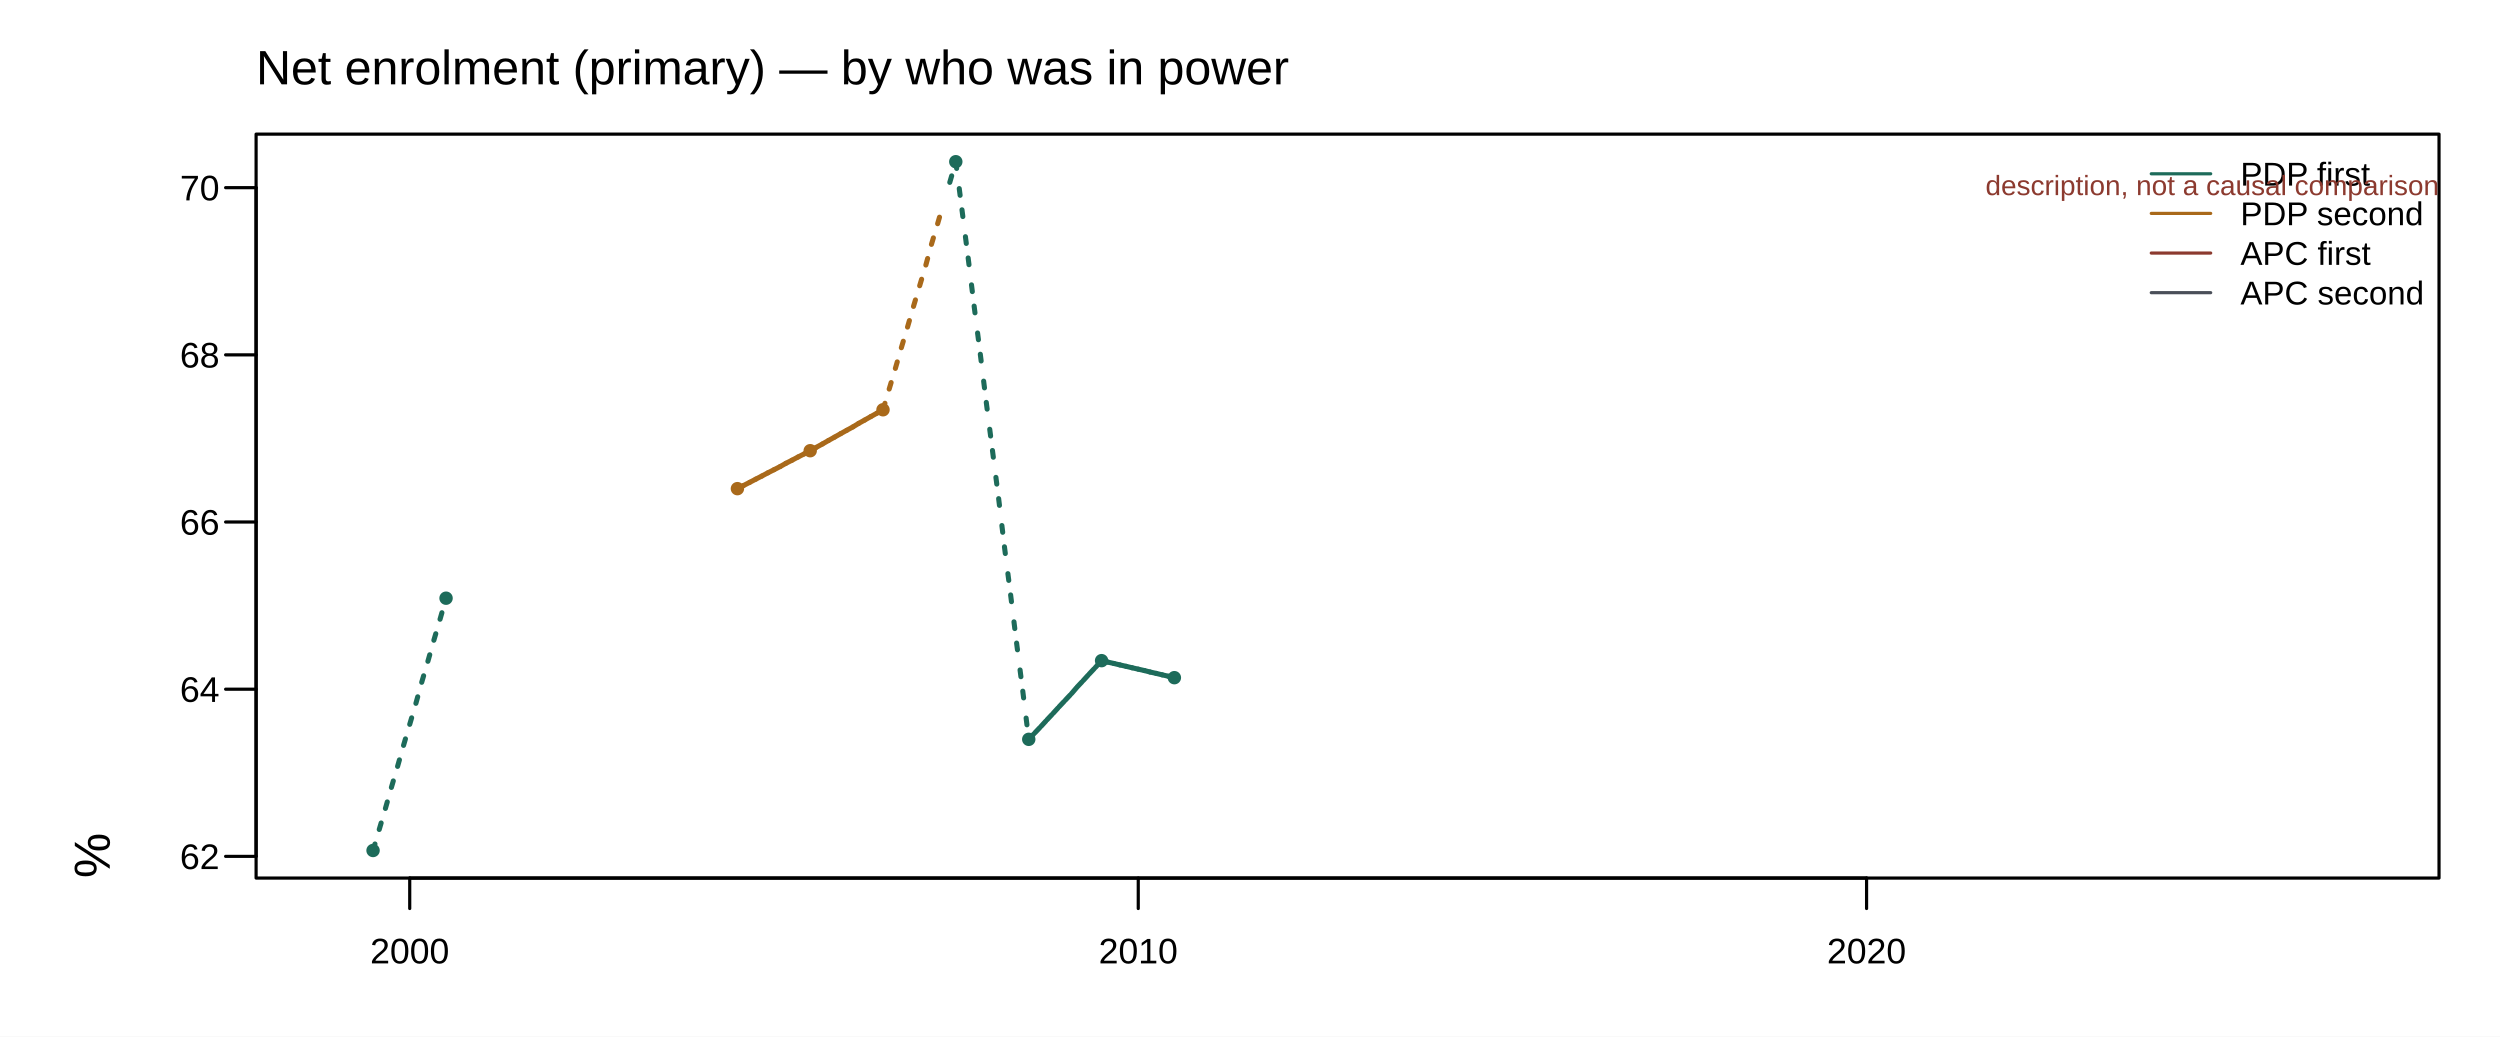
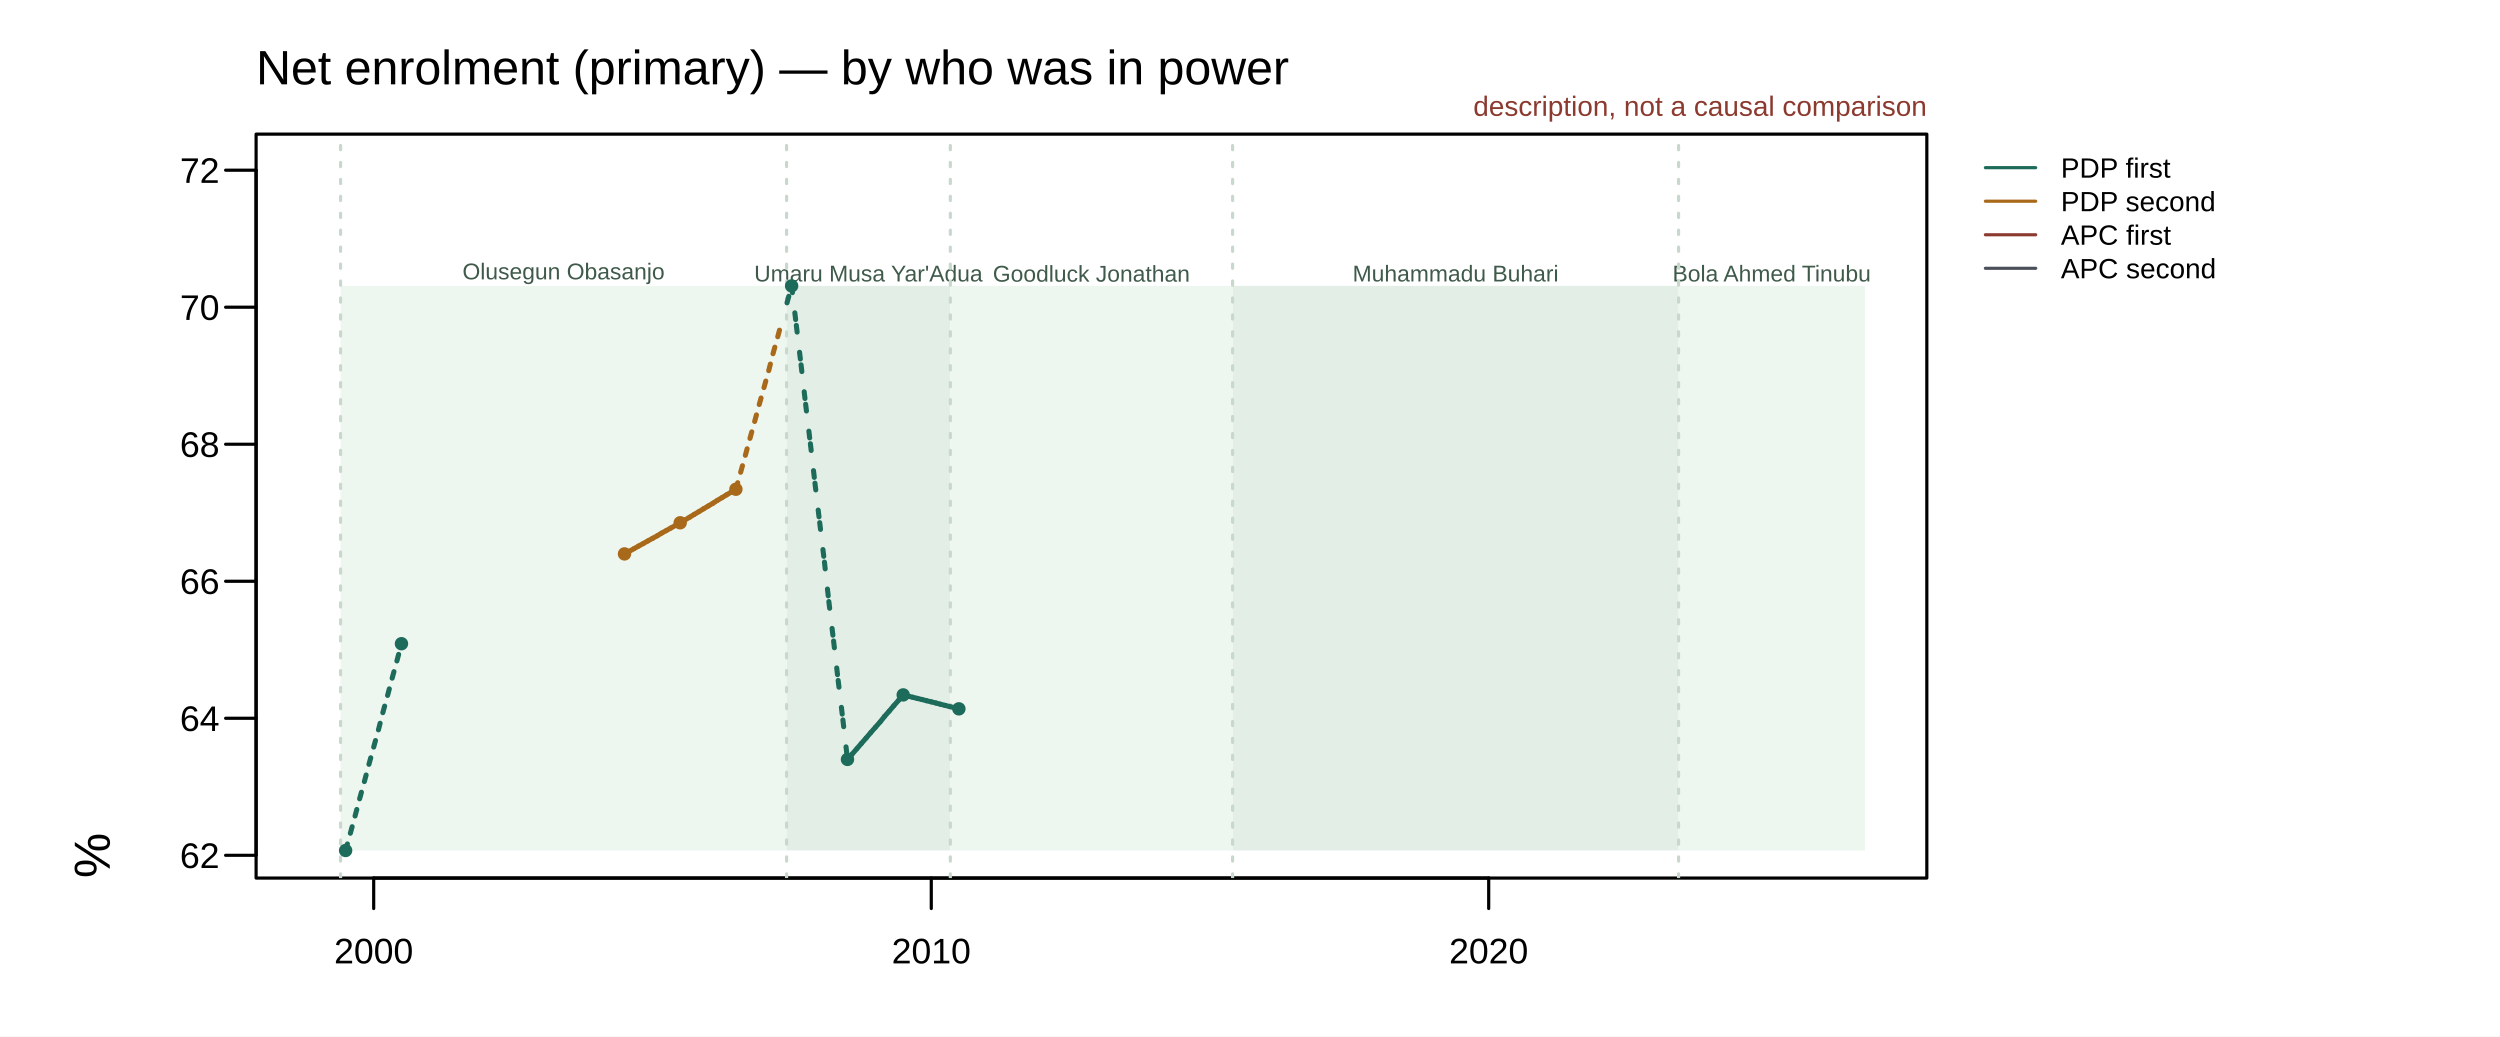
<svg xmlns="http://www.w3.org/2000/svg" width="590.40pt" height="244.80pt" viewBox="0 0 590.40 244.80">
  <g class="svglite">
    <defs>
      <style type="text/css">
    .svglite line, .svglite polyline, .svglite polygon, .svglite path, .svglite rect, .svglite circle {
      fill: none;
      stroke: #000000;
      stroke-linecap: round;
      stroke-linejoin: round;
      stroke-miterlimit: 10.00;
    }
    .svglite text {
      white-space: pre;
    }
    .svglite g.glyphgroup path {
      fill: inherit;
      stroke: none;
    }
  </style>
    </defs>
    <rect width="100%" height="100%" style="stroke: none; fill: #FFFFFF;" />
    <defs>
      <clipPath id="cpMC4wMHw1OTAuNDB8MC4wMHwyNDQuODA=">
        <rect x="0.00" y="0.00" width="590.40" height="244.80" />
      </clipPath>
    </defs>
    <g clip-path="url(#cpMC4wMHw1OTAuNDB8MC4wMHwyNDQuODA=)">
-       <line x1="96.76" y1="207.36" x2="440.81" y2="207.36" style="stroke-width: 0.75;" />
-       <line x1="96.76" y1="207.36" x2="96.76" y2="214.56" style="stroke-width: 0.75;" />
-       <line x1="268.81" y1="207.36" x2="268.81" y2="214.56" style="stroke-width: 0.75;" />
-       <line x1="440.81" y1="207.36" x2="440.81" y2="214.56" style="stroke-width: 0.75;" />
-       <text x="96.76" y="227.52" text-anchor="middle" style="font-size: 8.40px; font-family: &quot;Arial&quot;;" textLength="18.69px" lengthAdjust="spacingAndGlyphs">2000</text>
-       <text x="268.81" y="227.52" text-anchor="middle" style="font-size: 8.40px; font-family: &quot;Arial&quot;;" textLength="18.69px" lengthAdjust="spacingAndGlyphs">2010</text>
-       <text x="440.81" y="227.52" text-anchor="middle" style="font-size: 8.40px; font-family: &quot;Arial&quot;;" textLength="18.69px" lengthAdjust="spacingAndGlyphs">2020</text>
-       <line x1="60.48" y1="202.24" x2="60.48" y2="44.32" style="stroke-width: 0.75;" />
-       <line x1="60.48" y1="202.24" x2="53.28" y2="202.24" style="stroke-width: 0.75;" />
-       <line x1="60.48" y1="162.76" x2="53.28" y2="162.76" style="stroke-width: 0.75;" />
-       <line x1="60.48" y1="123.28" x2="53.28" y2="123.28" style="stroke-width: 0.75;" />
-       <line x1="60.48" y1="83.80" x2="53.28" y2="83.80" style="stroke-width: 0.75;" />
-       <line x1="60.48" y1="44.32" x2="53.28" y2="44.32" style="stroke-width: 0.75;" />
-       <text x="51.84" y="205.24" text-anchor="end" style="font-size: 8.40px; font-family: &quot;Arial&quot;;" textLength="9.34px" lengthAdjust="spacingAndGlyphs">62</text>
-       <text x="51.84" y="165.76" text-anchor="end" style="font-size: 8.40px; font-family: &quot;Arial&quot;;" textLength="9.34px" lengthAdjust="spacingAndGlyphs">64</text>
-       <text x="51.84" y="126.28" text-anchor="end" style="font-size: 8.40px; font-family: &quot;Arial&quot;;" textLength="9.34px" lengthAdjust="spacingAndGlyphs">66</text>
-       <text x="51.84" y="86.80" text-anchor="end" style="font-size: 8.40px; font-family: &quot;Arial&quot;;" textLength="9.34px" lengthAdjust="spacingAndGlyphs">68</text>
-       <text x="51.84" y="47.32" text-anchor="end" style="font-size: 8.40px; font-family: &quot;Arial&quot;;" textLength="9.34px" lengthAdjust="spacingAndGlyphs">70</text>
-       <polygon points="60.48,207.36 576.00,207.36 576.00,31.68 60.48,31.68 " style="stroke-width: 0.75;" />
+       <line x1="88.25" y1="207.36" x2="351.57" y2="207.36" style="stroke-width: 0.75;" />
+       <line x1="88.25" y1="207.36" x2="88.25" y2="214.56" style="stroke-width: 0.75;" />
+       <line x1="219.93" y1="207.36" x2="219.93" y2="214.56" style="stroke-width: 0.75;" />
+       <line x1="351.57" y1="207.36" x2="351.57" y2="214.56" style="stroke-width: 0.75;" />
+       <text x="88.25" y="227.52" text-anchor="middle" style="font-size: 8.40px; font-family: &quot;Arial&quot;;" textLength="18.69px" lengthAdjust="spacingAndGlyphs">2000</text>
+       <text x="219.93" y="227.52" text-anchor="middle" style="font-size: 8.40px; font-family: &quot;Arial&quot;;" textLength="18.69px" lengthAdjust="spacingAndGlyphs">2010</text>
+       <text x="351.57" y="227.52" text-anchor="middle" style="font-size: 8.40px; font-family: &quot;Arial&quot;;" textLength="18.69px" lengthAdjust="spacingAndGlyphs">2020</text>
+       <line x1="60.48" y1="201.99" x2="60.48" y2="40.19" style="stroke-width: 0.75;" />
+       <line x1="60.48" y1="201.99" x2="53.28" y2="201.99" style="stroke-width: 0.75;" />
+       <line x1="60.48" y1="169.63" x2="53.28" y2="169.63" style="stroke-width: 0.75;" />
+       <line x1="60.48" y1="137.27" x2="53.28" y2="137.27" style="stroke-width: 0.75;" />
+       <line x1="60.48" y1="104.91" x2="53.28" y2="104.91" style="stroke-width: 0.75;" />
+       <line x1="60.48" y1="72.55" x2="53.28" y2="72.55" style="stroke-width: 0.75;" />
+       <line x1="60.48" y1="40.19" x2="53.28" y2="40.19" style="stroke-width: 0.75;" />
+       <text x="51.84" y="204.99" text-anchor="end" style="font-size: 8.40px; font-family: &quot;Arial&quot;;" textLength="9.34px" lengthAdjust="spacingAndGlyphs">62</text>
+       <text x="51.84" y="172.63" text-anchor="end" style="font-size: 8.40px; font-family: &quot;Arial&quot;;" textLength="9.34px" lengthAdjust="spacingAndGlyphs">64</text>
+       <text x="51.84" y="140.27" text-anchor="end" style="font-size: 8.40px; font-family: &quot;Arial&quot;;" textLength="9.34px" lengthAdjust="spacingAndGlyphs">66</text>
+       <text x="51.84" y="107.91" text-anchor="end" style="font-size: 8.40px; font-family: &quot;Arial&quot;;" textLength="9.34px" lengthAdjust="spacingAndGlyphs">68</text>
+       <text x="51.84" y="75.55" text-anchor="end" style="font-size: 8.40px; font-family: &quot;Arial&quot;;" textLength="9.34px" lengthAdjust="spacingAndGlyphs">70</text>
+       <text x="51.84" y="43.19" text-anchor="end" style="font-size: 8.40px; font-family: &quot;Arial&quot;;" textLength="9.34px" lengthAdjust="spacingAndGlyphs">72</text>
+       <polygon points="60.48,207.36 455.04,207.36 455.04,31.68 60.48,31.68 " style="stroke-width: 0.75;" />
      <text x="60.48" y="19.92" style="font-size: 11.40px; font-family: &quot;Arial&quot;;" textLength="243.69px" lengthAdjust="spacingAndGlyphs">Net enrolment (primary) — by who was in power</text>
      <text transform="translate(25.92,207.36) rotate(-90)" style="font-size: 12.00px; font-family: &quot;Arial&quot;;" textLength="10.67px" lengthAdjust="spacingAndGlyphs">%</text>
    </g>
    <defs>
-       <clipPath id="cpNjAuNDh8NTc2LjAwfDMxLjY4fDIwNy4zNg==">
-         <rect x="60.48" y="31.68" width="515.52" height="175.68" />
+       <clipPath id="cpNjAuNDh8NDU1LjA0fDMxLjY4fDIwNy4zNg==">
+         <rect x="60.48" y="31.68" width="394.56" height="175.68" />
      </clipPath>
    </defs>
-     <g clip-path="url(#cpNjAuNDh8NTc2LjAwfDMxLjY4fDIwNy4zNg==)">
-       <line x1="88.10" y1="200.85" x2="89.56" y2="195.89" style="stroke-width: 1.20; stroke: #1D6B5A; stroke-dasharray: 1.60,4.80;" />
-       <line x1="89.56" y1="195.89" x2="91.02" y2="190.92" style="stroke-width: 1.20; stroke: #1D6B5A; stroke-dasharray: 1.60,4.80;" />
-       <line x1="91.02" y1="190.92" x2="92.43" y2="185.96" style="stroke-width: 1.20; stroke: #1D6B5A; stroke-dasharray: 1.60,4.80;" />
-       <line x1="92.43" y1="185.96" x2="93.89" y2="180.99" style="stroke-width: 1.20; stroke: #1D6B5A; stroke-dasharray: 1.60,4.80;" />
-       <line x1="93.89" y1="180.99" x2="95.30" y2="176.03" style="stroke-width: 1.20; stroke: #1D6B5A; stroke-dasharray: 1.60,4.80;" />
-       <line x1="95.30" y1="176.03" x2="96.76" y2="171.06" style="stroke-width: 1.20; stroke: #1D6B5A; stroke-dasharray: 1.60,4.80;" />
-       <line x1="96.76" y1="171.06" x2="98.22" y2="166.10" style="stroke-width: 1.20; stroke: #1D6B5A; stroke-dasharray: 1.60,4.80;" />
-       <line x1="98.22" y1="166.10" x2="99.59" y2="161.13" style="stroke-width: 1.20; stroke: #1D6B5A; stroke-dasharray: 1.60,4.80;" />
-       <line x1="99.59" y1="161.13" x2="101.05" y2="156.17" style="stroke-width: 1.20; stroke: #1D6B5A; stroke-dasharray: 1.60,4.80;" />
-       <line x1="101.05" y1="156.17" x2="102.46" y2="151.20" style="stroke-width: 1.20; stroke: #1D6B5A; stroke-dasharray: 1.60,4.80;" />
-       <line x1="102.46" y1="151.20" x2="103.92" y2="146.24" style="stroke-width: 1.20; stroke: #1D6B5A; stroke-dasharray: 1.60,4.80;" />
-       <line x1="103.92" y1="146.24" x2="105.34" y2="141.27" style="stroke-width: 1.20; stroke: #1D6B5A; stroke-dasharray: 1.60,4.80;" />
-       <line x1="224.30" y1="43.07" x2="225.72" y2="38.19" style="stroke-width: 1.20; stroke: #1D6B5A; stroke-dasharray: 1.60,4.80;" />
-       <line x1="225.72" y1="38.19" x2="227.18" y2="49.55" style="stroke-width: 1.20; stroke: #1D6B5A; stroke-dasharray: 1.60,4.80;" />
-       <line x1="227.18" y1="49.55" x2="228.64" y2="60.92" style="stroke-width: 1.20; stroke: #1D6B5A; stroke-dasharray: 1.60,4.80;" />
-       <line x1="228.64" y1="60.92" x2="230.05" y2="72.29" style="stroke-width: 1.20; stroke: #1D6B5A; stroke-dasharray: 1.60,4.80;" />
-       <line x1="230.05" y1="72.29" x2="231.51" y2="83.66" style="stroke-width: 1.20; stroke: #1D6B5A; stroke-dasharray: 1.60,4.80;" />
-       <line x1="231.51" y1="83.66" x2="232.92" y2="95.03" style="stroke-width: 1.20; stroke: #1D6B5A; stroke-dasharray: 1.60,4.80;" />
-       <line x1="232.92" y1="95.03" x2="234.38" y2="106.39" style="stroke-width: 1.20; stroke: #1D6B5A; stroke-dasharray: 1.60,4.80;" />
-       <line x1="234.38" y1="106.39" x2="235.84" y2="117.76" style="stroke-width: 1.20; stroke: #1D6B5A; stroke-dasharray: 1.60,4.80;" />
-       <line x1="235.84" y1="117.76" x2="237.21" y2="129.13" style="stroke-width: 1.20; stroke: #1D6B5A; stroke-dasharray: 1.60,4.80;" />
-       <line x1="237.21" y1="129.13" x2="238.67" y2="140.50" style="stroke-width: 1.20; stroke: #1D6B5A; stroke-dasharray: 1.60,4.80;" />
-       <line x1="238.67" y1="140.50" x2="240.08" y2="151.87" style="stroke-width: 1.20; stroke: #1D6B5A; stroke-dasharray: 1.60,4.80;" />
-       <line x1="240.08" y1="151.87" x2="241.54" y2="163.23" style="stroke-width: 1.20; stroke: #1D6B5A; stroke-dasharray: 1.60,4.80;" />
-       <line x1="241.54" y1="163.23" x2="242.95" y2="174.60" style="stroke-width: 1.20; stroke: #1D6B5A; stroke-dasharray: 1.60,4.80;" />
-       <line x1="242.95" y1="174.60" x2="244.41" y2="173.05" style="stroke-width: 1.20; stroke: #1D6B5A; stroke-dasharray: 1.60,4.80;" />
-       <line x1="244.41" y1="173.05" x2="245.87" y2="171.51" style="stroke-width: 1.20; stroke: #1D6B5A; stroke-dasharray: 1.60,4.80;" />
-       <line x1="245.87" y1="171.51" x2="247.29" y2="169.96" style="stroke-width: 1.20; stroke: #1D6B5A; stroke-dasharray: 1.60,4.80;" />
-       <line x1="247.29" y1="169.96" x2="248.75" y2="168.41" style="stroke-width: 1.20; stroke: #1D6B5A; stroke-dasharray: 1.60,4.80;" />
-       <line x1="248.75" y1="168.41" x2="250.16" y2="166.86" style="stroke-width: 1.20; stroke: #1D6B5A; stroke-dasharray: 1.60,4.80;" />
-       <line x1="250.16" y1="166.86" x2="251.62" y2="165.31" style="stroke-width: 1.20; stroke: #1D6B5A; stroke-dasharray: 1.60,4.80;" />
-       <line x1="251.62" y1="165.31" x2="253.08" y2="163.76" style="stroke-width: 1.20; stroke: #1D6B5A; stroke-dasharray: 1.60,4.80;" />
-       <line x1="253.08" y1="163.76" x2="254.40" y2="162.22" style="stroke-width: 1.20; stroke: #1D6B5A; stroke-dasharray: 1.60,4.80;" />
-       <line x1="254.40" y1="162.22" x2="255.86" y2="160.67" style="stroke-width: 1.20; stroke: #1D6B5A; stroke-dasharray: 1.60,4.80;" />
-       <line x1="255.86" y1="160.67" x2="257.27" y2="159.12" style="stroke-width: 1.20; stroke: #1D6B5A; stroke-dasharray: 1.60,4.80;" />
-       <line x1="257.27" y1="159.12" x2="258.73" y2="157.57" style="stroke-width: 1.20; stroke: #1D6B5A; stroke-dasharray: 1.60,4.80;" />
-       <line x1="258.73" y1="157.57" x2="260.15" y2="156.02" style="stroke-width: 1.20; stroke: #1D6B5A; stroke-dasharray: 1.60,4.80;" />
-       <line x1="260.15" y1="156.02" x2="261.61" y2="156.36" style="stroke-width: 1.20; stroke: #1D6B5A; stroke-dasharray: 1.60,4.80;" />
-       <line x1="261.61" y1="156.36" x2="263.07" y2="156.69" style="stroke-width: 1.20; stroke: #1D6B5A; stroke-dasharray: 1.60,4.80;" />
-       <line x1="263.07" y1="156.69" x2="264.48" y2="157.03" style="stroke-width: 1.20; stroke: #1D6B5A; stroke-dasharray: 1.60,4.80;" />
-       <line x1="264.48" y1="157.03" x2="265.94" y2="157.36" style="stroke-width: 1.20; stroke: #1D6B5A; stroke-dasharray: 1.60,4.80;" />
-       <line x1="265.94" y1="157.36" x2="267.35" y2="157.70" style="stroke-width: 1.20; stroke: #1D6B5A; stroke-dasharray: 1.60,4.80;" />
-       <line x1="267.35" y1="157.70" x2="268.81" y2="158.03" style="stroke-width: 1.20; stroke: #1D6B5A; stroke-dasharray: 1.60,4.80;" />
-       <line x1="268.81" y1="158.03" x2="270.27" y2="158.36" style="stroke-width: 1.20; stroke: #1D6B5A; stroke-dasharray: 1.60,4.80;" />
-       <line x1="270.27" y1="158.36" x2="271.59" y2="158.70" style="stroke-width: 1.20; stroke: #1D6B5A; stroke-dasharray: 1.60,4.80;" />
-       <line x1="271.59" y1="158.70" x2="273.05" y2="159.03" style="stroke-width: 1.20; stroke: #1D6B5A; stroke-dasharray: 1.60,4.80;" />
-       <line x1="273.05" y1="159.03" x2="274.46" y2="159.37" style="stroke-width: 1.20; stroke: #1D6B5A; stroke-dasharray: 1.60,4.80;" />
-       <line x1="274.46" y1="159.37" x2="275.92" y2="159.70" style="stroke-width: 1.20; stroke: #1D6B5A; stroke-dasharray: 1.60,4.80;" />
-       <line x1="275.92" y1="159.70" x2="277.34" y2="160.04" style="stroke-width: 1.20; stroke: #1D6B5A; stroke-dasharray: 1.60,4.80;" />
-       <circle cx="88.10" cy="200.85" r="1.21" style="stroke-width: 0.75; stroke: #1D6B5A; fill: #1D6B5A;" />
-       <circle cx="105.34" cy="141.27" r="1.21" style="stroke-width: 0.75; stroke: #1D6B5A; fill: #1D6B5A;" />
-       <circle cx="225.72" cy="38.19" r="1.21" style="stroke-width: 0.75; stroke: #1D6B5A; fill: #1D6B5A;" />
-       <circle cx="242.95" cy="174.60" r="1.21" style="stroke-width: 0.75; stroke: #1D6B5A; fill: #1D6B5A;" />
-       <circle cx="260.15" cy="156.02" r="1.21" style="stroke-width: 0.75; stroke: #1D6B5A; fill: #1D6B5A;" />
-       <circle cx="277.34" cy="160.04" r="1.21" style="stroke-width: 0.75; stroke: #1D6B5A; fill: #1D6B5A;" />
-       <line x1="174.15" y1="115.40" x2="175.61" y2="114.65" style="stroke-width: 1.20; stroke: #A9691A; stroke-dasharray: 1.60,4.80;" />
-       <line x1="175.61" y1="114.65" x2="177.07" y2="113.90" style="stroke-width: 1.20; stroke: #A9691A; stroke-dasharray: 1.60,4.80;" />
-       <line x1="177.07" y1="113.90" x2="178.48" y2="113.16" style="stroke-width: 1.20; stroke: #A9691A; stroke-dasharray: 1.60,4.80;" />
-       <line x1="178.48" y1="113.16" x2="179.94" y2="112.41" style="stroke-width: 1.20; stroke: #A9691A; stroke-dasharray: 1.60,4.80;" />
-       <line x1="179.94" y1="112.41" x2="181.35" y2="111.66" style="stroke-width: 1.20; stroke: #A9691A; stroke-dasharray: 1.60,4.80;" />
-       <line x1="181.35" y1="111.66" x2="182.81" y2="110.92" style="stroke-width: 1.20; stroke: #A9691A; stroke-dasharray: 1.60,4.80;" />
-       <line x1="182.81" y1="110.92" x2="184.27" y2="110.17" style="stroke-width: 1.20; stroke: #A9691A; stroke-dasharray: 1.60,4.80;" />
-       <line x1="184.27" y1="110.17" x2="185.59" y2="109.42" style="stroke-width: 1.20; stroke: #A9691A; stroke-dasharray: 1.60,4.80;" />
-       <line x1="185.59" y1="109.42" x2="187.05" y2="108.68" style="stroke-width: 1.20; stroke: #A9691A; stroke-dasharray: 1.60,4.80;" />
-       <line x1="187.05" y1="108.68" x2="188.46" y2="107.93" style="stroke-width: 1.20; stroke: #A9691A; stroke-dasharray: 1.60,4.80;" />
-       <line x1="188.46" y1="107.93" x2="189.92" y2="107.19" style="stroke-width: 1.20; stroke: #A9691A; stroke-dasharray: 1.60,4.80;" />
-       <line x1="189.92" y1="107.19" x2="191.34" y2="106.44" style="stroke-width: 1.20; stroke: #A9691A; stroke-dasharray: 1.60,4.80;" />
-       <line x1="191.34" y1="106.44" x2="192.80" y2="105.63" style="stroke-width: 1.20; stroke: #A9691A; stroke-dasharray: 1.60,4.80;" />
-       <line x1="192.80" y1="105.63" x2="194.26" y2="104.83" style="stroke-width: 1.20; stroke: #A9691A; stroke-dasharray: 1.60,4.80;" />
-       <line x1="194.26" y1="104.83" x2="195.67" y2="104.02" style="stroke-width: 1.20; stroke: #A9691A; stroke-dasharray: 1.60,4.80;" />
-       <line x1="195.67" y1="104.02" x2="197.13" y2="103.21" style="stroke-width: 1.20; stroke: #A9691A; stroke-dasharray: 1.60,4.80;" />
-       <line x1="197.13" y1="103.21" x2="198.54" y2="102.41" style="stroke-width: 1.20; stroke: #A9691A; stroke-dasharray: 1.60,4.80;" />
-       <line x1="198.54" y1="102.41" x2="200.00" y2="101.60" style="stroke-width: 1.20; stroke: #A9691A; stroke-dasharray: 1.60,4.80;" />
-       <line x1="200.00" y1="101.60" x2="201.46" y2="100.80" style="stroke-width: 1.20; stroke: #A9691A; stroke-dasharray: 1.60,4.80;" />
-       <line x1="201.46" y1="100.80" x2="202.78" y2="99.99" style="stroke-width: 1.20; stroke: #A9691A; stroke-dasharray: 1.60,4.80;" />
-       <line x1="202.78" y1="99.99" x2="204.24" y2="99.18" style="stroke-width: 1.20; stroke: #A9691A; stroke-dasharray: 1.60,4.80;" />
-       <line x1="204.24" y1="99.18" x2="205.65" y2="98.38" style="stroke-width: 1.20; stroke: #A9691A; stroke-dasharray: 1.60,4.80;" />
-       <line x1="205.65" y1="98.38" x2="207.11" y2="97.57" style="stroke-width: 1.20; stroke: #A9691A; stroke-dasharray: 1.60,4.80;" />
-       <line x1="207.11" y1="97.57" x2="208.53" y2="96.77" style="stroke-width: 1.20; stroke: #A9691A; stroke-dasharray: 1.60,4.80;" />
-       <line x1="208.53" y1="96.77" x2="209.99" y2="91.88" style="stroke-width: 1.20; stroke: #A9691A; stroke-dasharray: 1.60,4.80;" />
-       <line x1="209.99" y1="91.88" x2="211.45" y2="87.00" style="stroke-width: 1.20; stroke: #A9691A; stroke-dasharray: 1.60,4.80;" />
-       <line x1="211.45" y1="87.00" x2="212.86" y2="82.12" style="stroke-width: 1.20; stroke: #A9691A; stroke-dasharray: 1.60,4.80;" />
-       <line x1="212.86" y1="82.12" x2="214.32" y2="77.24" style="stroke-width: 1.20; stroke: #A9691A; stroke-dasharray: 1.60,4.80;" />
-       <line x1="214.32" y1="77.24" x2="215.73" y2="72.36" style="stroke-width: 1.20; stroke: #A9691A; stroke-dasharray: 1.60,4.80;" />
-       <line x1="215.73" y1="72.36" x2="217.19" y2="67.48" style="stroke-width: 1.20; stroke: #A9691A; stroke-dasharray: 1.60,4.80;" />
-       <line x1="217.19" y1="67.48" x2="218.65" y2="62.59" style="stroke-width: 1.20; stroke: #A9691A; stroke-dasharray: 1.60,4.80;" />
-       <line x1="218.65" y1="62.59" x2="219.97" y2="57.71" style="stroke-width: 1.20; stroke: #A9691A; stroke-dasharray: 1.60,4.80;" />
-       <line x1="219.97" y1="57.71" x2="221.43" y2="52.83" style="stroke-width: 1.20; stroke: #A9691A; stroke-dasharray: 1.60,4.80;" />
-       <line x1="221.43" y1="52.83" x2="222.84" y2="47.95" style="stroke-width: 1.20; stroke: #A9691A; stroke-dasharray: 1.60,4.80;" />
-       <circle cx="174.15" cy="115.40" r="1.21" style="stroke-width: 0.75; stroke: #A9691A; fill: #A9691A;" />
-       <circle cx="191.34" cy="106.44" r="1.21" style="stroke-width: 0.75; stroke: #A9691A; fill: #A9691A;" />
-       <circle cx="208.53" cy="96.77" r="1.21" style="stroke-width: 0.75; stroke: #A9691A; fill: #A9691A;" />
-       <line x1="508.04" y1="41.04" x2="522.08" y2="41.04" style="stroke-width: 0.75; stroke: #1D6B5A;" />
-       <line x1="508.04" y1="50.40" x2="522.08" y2="50.40" style="stroke-width: 0.75; stroke: #A9691A;" />
-       <line x1="508.04" y1="59.76" x2="522.08" y2="59.76" style="stroke-width: 0.75; stroke: #8C3A2F;" />
-       <line x1="508.04" y1="69.12" x2="522.08" y2="69.12" style="stroke-width: 0.75; stroke: #4A4F59;" />
-       <text x="529.10" y="43.83" style="font-size: 7.80px; font-family: &quot;Arial&quot;;" textLength="30.64px" lengthAdjust="spacingAndGlyphs">PDP first</text>
-       <text x="529.10" y="53.19" style="font-size: 7.80px; font-family: &quot;Arial&quot;;" textLength="43.25px" lengthAdjust="spacingAndGlyphs">PDP second</text>
-       <text x="529.10" y="62.55" style="font-size: 7.80px; font-family: &quot;Arial&quot;;" textLength="30.78px" lengthAdjust="spacingAndGlyphs">APC first</text>
-       <text x="529.10" y="71.91" style="font-size: 7.80px; font-family: &quot;Arial&quot;;" textLength="43.39px" lengthAdjust="spacingAndGlyphs">APC second</text>
+     <g clip-path="url(#cpNjAuNDh8NDU1LjA0fDMxLjY4fDIwNy4zNg==)">
+       <rect x="80.43" y="67.52" width="105.33" height="133.33" style="stroke-width: 0.75; stroke: none; fill: #EEF6F0;" />
+       <text x="133.09" y="65.98" text-anchor="middle" style="font-size: 5.40px;fill: #3F5A4A; font-family: &quot;Arial&quot;;" textLength="47.69px" lengthAdjust="spacingAndGlyphs">Olusegun Obasanjo</text>
+       <rect x="185.76" y="67.52" width="38.68" height="133.33" style="stroke-width: 0.75; stroke: none; fill: #E3EFE6;" />
+       <text x="205.08" y="66.48" text-anchor="middle" style="font-size: 5.40px;fill: #3F5A4A; font-family: &quot;Arial&quot;;" textLength="53.88px" lengthAdjust="spacingAndGlyphs">Umaru Musa Yar'Adua</text>
+       <rect x="224.43" y="67.52" width="66.65" height="133.33" style="stroke-width: 0.75; stroke: none; fill: #EEF6F0;" />
+       <text x="257.74" y="66.52" text-anchor="middle" style="font-size: 5.40px;fill: #3F5A4A; font-family: &quot;Arial&quot;;" textLength="46.50px" lengthAdjust="spacingAndGlyphs">Goodluck Jonathan</text>
+       <rect x="291.09" y="67.52" width="105.33" height="133.33" style="stroke-width: 0.75; stroke: none; fill: #E3EFE6;" />
+       <text x="343.75" y="66.48" text-anchor="middle" style="font-size: 5.40px;fill: #3F5A4A; font-family: &quot;Arial&quot;;" textLength="48.55px" lengthAdjust="spacingAndGlyphs">Muhammadu Buhari</text>
+       <rect x="396.41" y="67.52" width="44.01" height="133.33" style="stroke-width: 0.75; stroke: none; fill: #EEF6F0;" />
+       <text x="418.40" y="66.48" text-anchor="middle" style="font-size: 5.40px;fill: #3F5A4A; font-family: &quot;Arial&quot;;" textLength="46.78px" lengthAdjust="spacingAndGlyphs">Bola Ahmed Tinubu</text>
+       <line x1="80.43" y1="207.36" x2="80.43" y2="31.68" style="stroke-width: 0.75; stroke: #C9D8CD; stroke-dasharray: 1.00,3.00;" />
+       <line x1="185.76" y1="207.36" x2="185.76" y2="31.68" style="stroke-width: 0.75; stroke: #C9D8CD; stroke-dasharray: 1.00,3.00;" />
+       <line x1="224.43" y1="207.36" x2="224.43" y2="31.68" style="stroke-width: 0.75; stroke: #C9D8CD; stroke-dasharray: 1.00,3.00;" />
+       <line x1="291.09" y1="207.36" x2="291.09" y2="31.68" style="stroke-width: 0.75; stroke: #C9D8CD; stroke-dasharray: 1.00,3.00;" />
+       <line x1="396.41" y1="207.36" x2="396.41" y2="31.68" style="stroke-width: 0.75; stroke: #C9D8CD; stroke-dasharray: 1.00,3.00;" />
+       <line x1="81.62" y1="200.85" x2="82.74" y2="196.78" style="stroke-width: 1.20; stroke: #1D6B5A; stroke-dasharray: 1.60,4.80;" />
+       <line x1="82.74" y1="196.78" x2="83.85" y2="192.71" style="stroke-width: 1.20; stroke: #1D6B5A; stroke-dasharray: 1.60,4.80;" />
+       <line x1="83.85" y1="192.71" x2="84.93" y2="188.64" style="stroke-width: 1.20; stroke: #1D6B5A; stroke-dasharray: 1.60,4.80;" />
+       <line x1="84.93" y1="188.64" x2="86.05" y2="184.57" style="stroke-width: 1.20; stroke: #1D6B5A; stroke-dasharray: 1.60,4.80;" />
+       <line x1="86.05" y1="184.57" x2="87.13" y2="180.50" style="stroke-width: 1.20; stroke: #1D6B5A; stroke-dasharray: 1.60,4.80;" />
+       <line x1="87.13" y1="180.50" x2="88.25" y2="176.43" style="stroke-width: 1.20; stroke: #1D6B5A; stroke-dasharray: 1.60,4.80;" />
+       <line x1="88.25" y1="176.43" x2="89.37" y2="172.36" style="stroke-width: 1.20; stroke: #1D6B5A; stroke-dasharray: 1.60,4.80;" />
+       <line x1="89.37" y1="172.36" x2="90.41" y2="168.30" style="stroke-width: 1.20; stroke: #1D6B5A; stroke-dasharray: 1.60,4.80;" />
+       <line x1="90.41" y1="168.30" x2="91.53" y2="164.23" style="stroke-width: 1.20; stroke: #1D6B5A; stroke-dasharray: 1.60,4.80;" />
+       <line x1="91.53" y1="164.23" x2="92.61" y2="160.16" style="stroke-width: 1.20; stroke: #1D6B5A; stroke-dasharray: 1.60,4.80;" />
+       <line x1="92.61" y1="160.16" x2="93.73" y2="156.09" style="stroke-width: 1.20; stroke: #1D6B5A; stroke-dasharray: 1.60,4.80;" />
+       <line x1="93.73" y1="156.09" x2="94.81" y2="152.02" style="stroke-width: 1.20; stroke: #1D6B5A; stroke-dasharray: 1.60,4.80;" />
+       <line x1="185.86" y1="71.52" x2="186.95" y2="67.52" style="stroke-width: 1.20; stroke: #1D6B5A; stroke-dasharray: 1.60,4.80;" />
+       <line x1="186.95" y1="67.52" x2="188.06" y2="76.84" style="stroke-width: 1.20; stroke: #1D6B5A; stroke-dasharray: 1.60,4.80;" />
+       <line x1="188.06" y1="76.84" x2="189.18" y2="86.16" style="stroke-width: 1.20; stroke: #1D6B5A; stroke-dasharray: 1.60,4.80;" />
+       <line x1="189.18" y1="86.16" x2="190.26" y2="95.47" style="stroke-width: 1.20; stroke: #1D6B5A; stroke-dasharray: 1.60,4.80;" />
+       <line x1="190.26" y1="95.47" x2="191.38" y2="104.79" style="stroke-width: 1.20; stroke: #1D6B5A; stroke-dasharray: 1.60,4.80;" />
+       <line x1="191.38" y1="104.79" x2="192.46" y2="114.11" style="stroke-width: 1.20; stroke: #1D6B5A; stroke-dasharray: 1.60,4.80;" />
+       <line x1="192.46" y1="114.11" x2="193.58" y2="123.43" style="stroke-width: 1.20; stroke: #1D6B5A; stroke-dasharray: 1.60,4.80;" />
+       <line x1="193.58" y1="123.43" x2="194.70" y2="132.75" style="stroke-width: 1.20; stroke: #1D6B5A; stroke-dasharray: 1.60,4.80;" />
+       <line x1="194.70" y1="132.75" x2="195.74" y2="142.06" style="stroke-width: 1.20; stroke: #1D6B5A; stroke-dasharray: 1.60,4.80;" />
+       <line x1="195.74" y1="142.06" x2="196.86" y2="151.38" style="stroke-width: 1.20; stroke: #1D6B5A; stroke-dasharray: 1.60,4.80;" />
+       <line x1="196.86" y1="151.38" x2="197.94" y2="160.70" style="stroke-width: 1.20; stroke: #1D6B5A; stroke-dasharray: 1.60,4.80;" />
+       <line x1="197.94" y1="160.70" x2="199.06" y2="170.02" style="stroke-width: 1.20; stroke: #1D6B5A; stroke-dasharray: 1.60,4.80;" />
+       <line x1="199.06" y1="170.02" x2="200.14" y2="179.34" style="stroke-width: 1.20; stroke: #1D6B5A; stroke-dasharray: 1.60,4.80;" />
+       <line x1="200.14" y1="179.34" x2="201.26" y2="178.07" style="stroke-width: 1.20; stroke: #1D6B5A; stroke-dasharray: 1.60,4.80;" />
+       <line x1="201.26" y1="178.07" x2="202.37" y2="176.80" style="stroke-width: 1.20; stroke: #1D6B5A; stroke-dasharray: 1.60,4.80;" />
+       <line x1="202.37" y1="176.80" x2="203.46" y2="175.53" style="stroke-width: 1.20; stroke: #1D6B5A; stroke-dasharray: 1.60,4.80;" />
+       <line x1="203.46" y1="175.53" x2="204.57" y2="174.26" style="stroke-width: 1.20; stroke: #1D6B5A; stroke-dasharray: 1.60,4.80;" />
+       <line x1="204.57" y1="174.26" x2="205.65" y2="172.99" style="stroke-width: 1.20; stroke: #1D6B5A; stroke-dasharray: 1.60,4.80;" />
+       <line x1="205.65" y1="172.99" x2="206.77" y2="171.72" style="stroke-width: 1.20; stroke: #1D6B5A; stroke-dasharray: 1.60,4.80;" />
+       <line x1="206.77" y1="171.72" x2="207.89" y2="170.45" style="stroke-width: 1.20; stroke: #1D6B5A; stroke-dasharray: 1.60,4.80;" />
+       <line x1="207.89" y1="170.45" x2="208.90" y2="169.18" style="stroke-width: 1.20; stroke: #1D6B5A; stroke-dasharray: 1.60,4.80;" />
+       <line x1="208.90" y1="169.18" x2="210.02" y2="167.91" style="stroke-width: 1.20; stroke: #1D6B5A; stroke-dasharray: 1.60,4.80;" />
+       <line x1="210.02" y1="167.91" x2="211.10" y2="166.64" style="stroke-width: 1.20; stroke: #1D6B5A; stroke-dasharray: 1.60,4.80;" />
+       <line x1="211.10" y1="166.64" x2="212.21" y2="165.38" style="stroke-width: 1.20; stroke: #1D6B5A; stroke-dasharray: 1.60,4.80;" />
+       <line x1="212.21" y1="165.38" x2="213.30" y2="164.11" style="stroke-width: 1.20; stroke: #1D6B5A; stroke-dasharray: 1.60,4.80;" />
+       <line x1="213.30" y1="164.11" x2="214.41" y2="164.38" style="stroke-width: 1.20; stroke: #1D6B5A; stroke-dasharray: 1.60,4.80;" />
+       <line x1="214.41" y1="164.38" x2="215.53" y2="164.66" style="stroke-width: 1.20; stroke: #1D6B5A; stroke-dasharray: 1.60,4.80;" />
+       <line x1="215.53" y1="164.66" x2="216.61" y2="164.93" style="stroke-width: 1.20; stroke: #1D6B5A; stroke-dasharray: 1.60,4.80;" />
+       <line x1="216.61" y1="164.93" x2="217.73" y2="165.20" style="stroke-width: 1.20; stroke: #1D6B5A; stroke-dasharray: 1.60,4.80;" />
+       <line x1="217.73" y1="165.20" x2="218.81" y2="165.48" style="stroke-width: 1.20; stroke: #1D6B5A; stroke-dasharray: 1.60,4.80;" />
+       <line x1="218.81" y1="165.48" x2="219.93" y2="165.75" style="stroke-width: 1.20; stroke: #1D6B5A; stroke-dasharray: 1.60,4.80;" />
+       <line x1="219.93" y1="165.75" x2="221.05" y2="166.03" style="stroke-width: 1.20; stroke: #1D6B5A; stroke-dasharray: 1.60,4.80;" />
+       <line x1="221.05" y1="166.03" x2="222.06" y2="166.30" style="stroke-width: 1.20; stroke: #1D6B5A; stroke-dasharray: 1.60,4.80;" />
+       <line x1="222.06" y1="166.30" x2="223.17" y2="166.58" style="stroke-width: 1.20; stroke: #1D6B5A; stroke-dasharray: 1.60,4.80;" />
+       <line x1="223.17" y1="166.58" x2="224.25" y2="166.85" style="stroke-width: 1.20; stroke: #1D6B5A; stroke-dasharray: 1.60,4.80;" />
+       <line x1="224.25" y1="166.85" x2="225.37" y2="167.12" style="stroke-width: 1.20; stroke: #1D6B5A; stroke-dasharray: 1.60,4.80;" />
+       <line x1="225.37" y1="167.12" x2="226.45" y2="167.40" style="stroke-width: 1.20; stroke: #1D6B5A; stroke-dasharray: 1.60,4.80;" />
+       <circle cx="81.62" cy="200.85" r="1.21" style="stroke-width: 0.75; stroke: #1D6B5A; fill: #1D6B5A;" />
+       <circle cx="94.81" cy="152.02" r="1.21" style="stroke-width: 0.75; stroke: #1D6B5A; fill: #1D6B5A;" />
+       <circle cx="186.95" cy="67.52" r="1.21" style="stroke-width: 0.75; stroke: #1D6B5A; fill: #1D6B5A;" />
+       <circle cx="200.14" cy="179.34" r="1.21" style="stroke-width: 0.75; stroke: #1D6B5A; fill: #1D6B5A;" />
+       <circle cx="213.30" cy="164.11" r="1.21" style="stroke-width: 0.75; stroke: #1D6B5A; fill: #1D6B5A;" />
+       <circle cx="226.45" cy="167.40" r="1.21" style="stroke-width: 0.75; stroke: #1D6B5A; fill: #1D6B5A;" />
+       <line x1="147.48" y1="130.81" x2="148.59" y2="130.20" style="stroke-width: 1.20; stroke: #A9691A; stroke-dasharray: 1.60,4.80;" />
+       <line x1="148.59" y1="130.20" x2="149.71" y2="129.58" style="stroke-width: 1.20; stroke: #A9691A; stroke-dasharray: 1.60,4.80;" />
+       <line x1="149.71" y1="129.58" x2="150.79" y2="128.97" style="stroke-width: 1.20; stroke: #A9691A; stroke-dasharray: 1.60,4.80;" />
+       <line x1="150.79" y1="128.97" x2="151.91" y2="128.36" style="stroke-width: 1.20; stroke: #A9691A; stroke-dasharray: 1.60,4.80;" />
+       <line x1="151.91" y1="128.36" x2="152.99" y2="127.75" style="stroke-width: 1.20; stroke: #A9691A; stroke-dasharray: 1.60,4.80;" />
+       <line x1="152.99" y1="127.75" x2="154.11" y2="127.14" style="stroke-width: 1.20; stroke: #A9691A; stroke-dasharray: 1.60,4.80;" />
+       <line x1="154.11" y1="127.14" x2="155.23" y2="126.52" style="stroke-width: 1.20; stroke: #A9691A; stroke-dasharray: 1.60,4.80;" />
+       <line x1="155.23" y1="126.52" x2="156.23" y2="125.91" style="stroke-width: 1.20; stroke: #A9691A; stroke-dasharray: 1.60,4.80;" />
+       <line x1="156.23" y1="125.91" x2="157.35" y2="125.30" style="stroke-width: 1.20; stroke: #A9691A; stroke-dasharray: 1.60,4.80;" />
+       <line x1="157.35" y1="125.30" x2="158.43" y2="124.69" style="stroke-width: 1.20; stroke: #A9691A; stroke-dasharray: 1.60,4.80;" />
+       <line x1="158.43" y1="124.69" x2="159.55" y2="124.08" style="stroke-width: 1.20; stroke: #A9691A; stroke-dasharray: 1.60,4.80;" />
+       <line x1="159.55" y1="124.08" x2="160.63" y2="123.46" style="stroke-width: 1.20; stroke: #A9691A; stroke-dasharray: 1.60,4.80;" />
+       <line x1="160.63" y1="123.46" x2="161.75" y2="122.80" style="stroke-width: 1.20; stroke: #A9691A; stroke-dasharray: 1.60,4.80;" />
+       <line x1="161.75" y1="122.80" x2="162.87" y2="122.14" style="stroke-width: 1.20; stroke: #A9691A; stroke-dasharray: 1.60,4.80;" />
+       <line x1="162.87" y1="122.14" x2="163.95" y2="121.48" style="stroke-width: 1.20; stroke: #A9691A; stroke-dasharray: 1.60,4.80;" />
+       <line x1="163.95" y1="121.48" x2="165.07" y2="120.82" style="stroke-width: 1.20; stroke: #A9691A; stroke-dasharray: 1.60,4.80;" />
+       <line x1="165.07" y1="120.82" x2="166.15" y2="120.16" style="stroke-width: 1.20; stroke: #A9691A; stroke-dasharray: 1.60,4.80;" />
+       <line x1="166.15" y1="120.16" x2="167.26" y2="119.50" style="stroke-width: 1.20; stroke: #A9691A; stroke-dasharray: 1.60,4.80;" />
+       <line x1="167.26" y1="119.50" x2="168.38" y2="118.84" style="stroke-width: 1.20; stroke: #A9691A; stroke-dasharray: 1.60,4.80;" />
+       <line x1="168.38" y1="118.84" x2="169.39" y2="118.18" style="stroke-width: 1.20; stroke: #A9691A; stroke-dasharray: 1.60,4.80;" />
+       <line x1="169.39" y1="118.18" x2="170.51" y2="117.52" style="stroke-width: 1.20; stroke: #A9691A; stroke-dasharray: 1.60,4.80;" />
+       <line x1="170.51" y1="117.52" x2="171.59" y2="116.86" style="stroke-width: 1.20; stroke: #A9691A; stroke-dasharray: 1.60,4.80;" />
+       <line x1="171.59" y1="116.86" x2="172.71" y2="116.20" style="stroke-width: 1.20; stroke: #A9691A; stroke-dasharray: 1.60,4.80;" />
+       <line x1="172.71" y1="116.20" x2="173.79" y2="115.54" style="stroke-width: 1.20; stroke: #A9691A; stroke-dasharray: 1.60,4.80;" />
+       <line x1="173.79" y1="115.54" x2="174.91" y2="111.53" style="stroke-width: 1.20; stroke: #A9691A; stroke-dasharray: 1.60,4.80;" />
+       <line x1="174.91" y1="111.53" x2="176.02" y2="107.53" style="stroke-width: 1.20; stroke: #A9691A; stroke-dasharray: 1.60,4.80;" />
+       <line x1="176.02" y1="107.53" x2="177.11" y2="103.53" style="stroke-width: 1.20; stroke: #A9691A; stroke-dasharray: 1.60,4.80;" />
+       <line x1="177.11" y1="103.53" x2="178.22" y2="99.53" style="stroke-width: 1.20; stroke: #A9691A; stroke-dasharray: 1.60,4.80;" />
+       <line x1="178.22" y1="99.53" x2="179.30" y2="95.53" style="stroke-width: 1.20; stroke: #A9691A; stroke-dasharray: 1.60,4.80;" />
+       <line x1="179.30" y1="95.53" x2="180.42" y2="91.53" style="stroke-width: 1.20; stroke: #A9691A; stroke-dasharray: 1.60,4.80;" />
+       <line x1="180.42" y1="91.53" x2="181.54" y2="87.53" style="stroke-width: 1.20; stroke: #A9691A; stroke-dasharray: 1.60,4.80;" />
+       <line x1="181.54" y1="87.53" x2="182.55" y2="83.53" style="stroke-width: 1.20; stroke: #A9691A; stroke-dasharray: 1.60,4.80;" />
+       <line x1="182.55" y1="83.53" x2="183.67" y2="79.52" style="stroke-width: 1.20; stroke: #A9691A; stroke-dasharray: 1.60,4.80;" />
+       <line x1="183.67" y1="79.52" x2="184.75" y2="75.52" style="stroke-width: 1.20; stroke: #A9691A; stroke-dasharray: 1.60,4.80;" />
+       <circle cx="147.48" cy="130.81" r="1.21" style="stroke-width: 0.75; stroke: #A9691A; fill: #A9691A;" />
+       <circle cx="160.63" cy="123.46" r="1.21" style="stroke-width: 0.75; stroke: #A9691A; fill: #A9691A;" />
+       <circle cx="173.79" cy="115.54" r="1.21" style="stroke-width: 0.75; stroke: #A9691A; fill: #A9691A;" />
    </g>
    <g clip-path="url(#cpMC4wMHw1OTAuNDB8MC4wMHwyNDQuODA=)">
-       <text x="576.00" y="46.08" text-anchor="end" style="font-size: 6.60px;fill: #8C3A2F; font-family: &quot;Arial&quot;;" textLength="107.11px" lengthAdjust="spacingAndGlyphs">description, not a causal comparison</text>
+       <line x1="468.87" y1="39.60" x2="480.75" y2="39.60" style="stroke-width: 0.75; stroke: #1D6B5A;" />
+       <line x1="468.87" y1="47.52" x2="480.75" y2="47.52" style="stroke-width: 0.75; stroke: #A9691A;" />
+       <line x1="468.87" y1="55.44" x2="480.75" y2="55.44" style="stroke-width: 0.75; stroke: #8C3A2F;" />
+       <line x1="468.87" y1="63.36" x2="480.75" y2="63.36" style="stroke-width: 0.75; stroke: #4A4F59;" />
+       <text x="486.69" y="41.96" style="font-size: 6.60px; font-family: &quot;Arial&quot;;" textLength="25.88px" lengthAdjust="spacingAndGlyphs">PDP first</text>
+       <text x="486.69" y="49.88" style="font-size: 6.60px; font-family: &quot;Arial&quot;;" textLength="36.53px" lengthAdjust="spacingAndGlyphs">PDP second</text>
+       <text x="486.69" y="57.80" style="font-size: 6.60px; font-family: &quot;Arial&quot;;" textLength="26.00px" lengthAdjust="spacingAndGlyphs">APC first</text>
+       <text x="486.69" y="65.72" style="font-size: 6.60px; font-family: &quot;Arial&quot;;" textLength="36.66px" lengthAdjust="spacingAndGlyphs">APC second</text>
+       <text x="455.04" y="27.36" text-anchor="end" style="font-size: 6.60px;fill: #8C3A2F; font-family: &quot;Arial&quot;;" textLength="107.11px" lengthAdjust="spacingAndGlyphs">description, not a causal comparison</text>
    </g>
  </g>
</svg>
